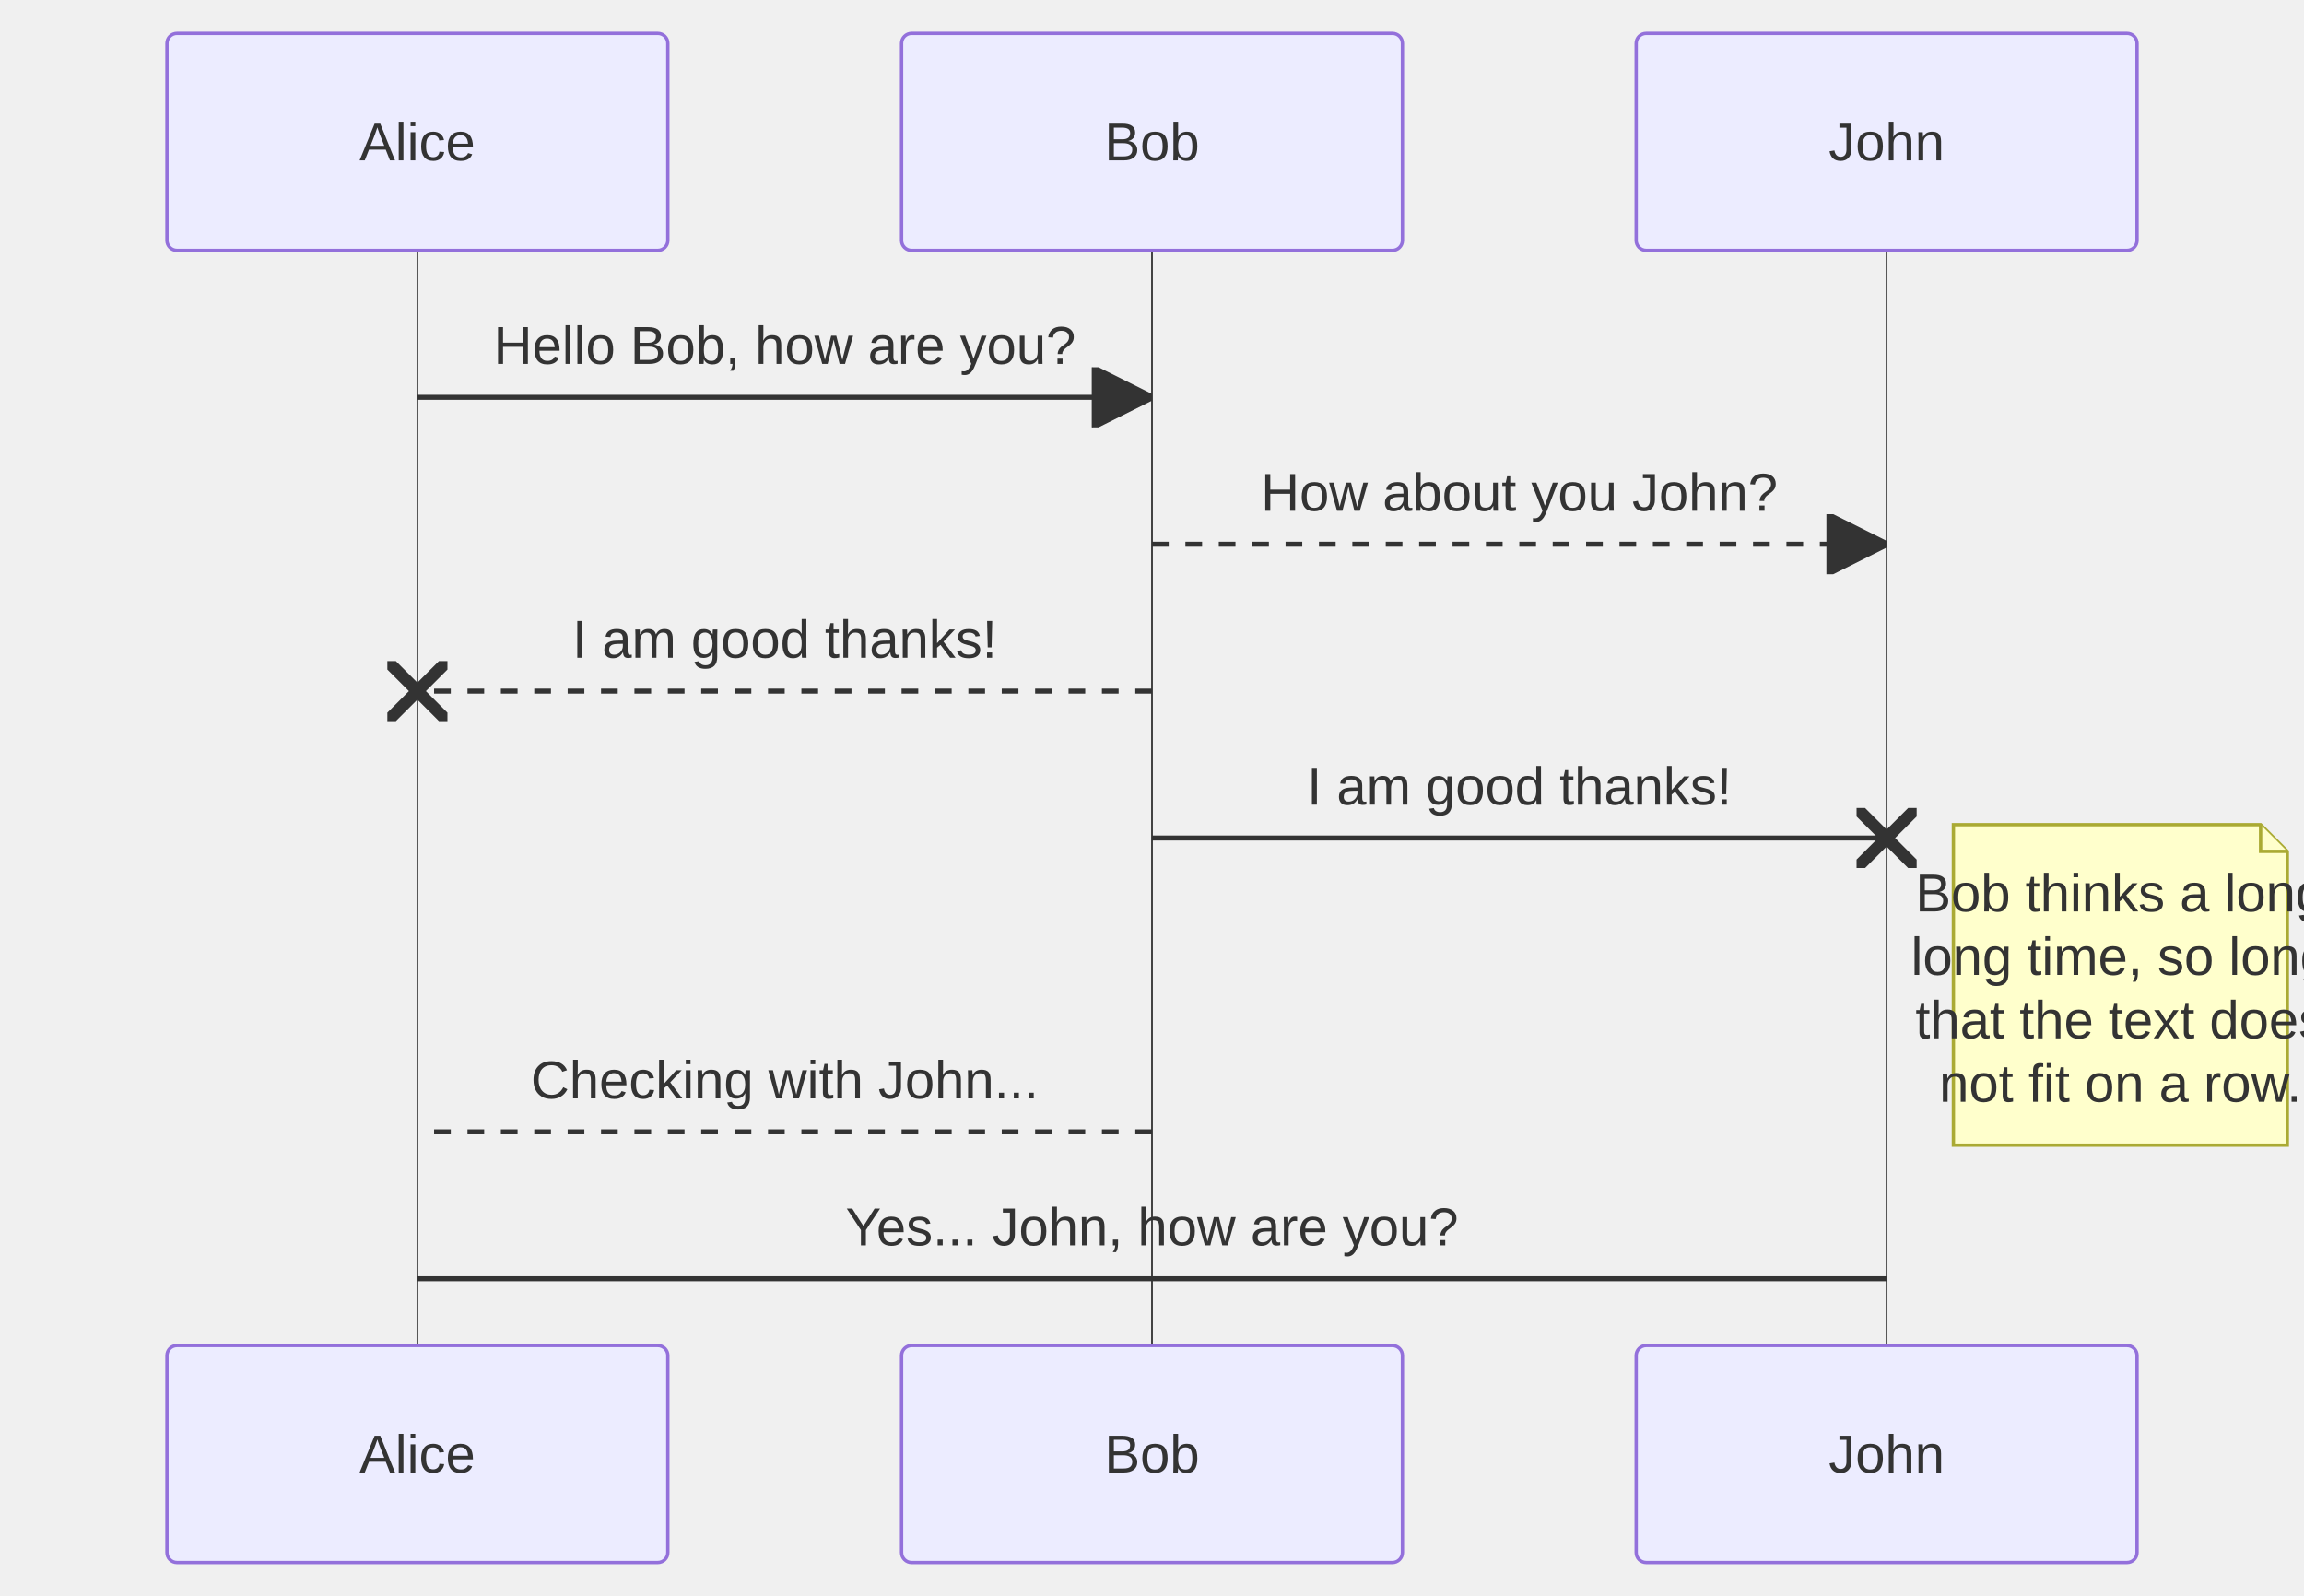
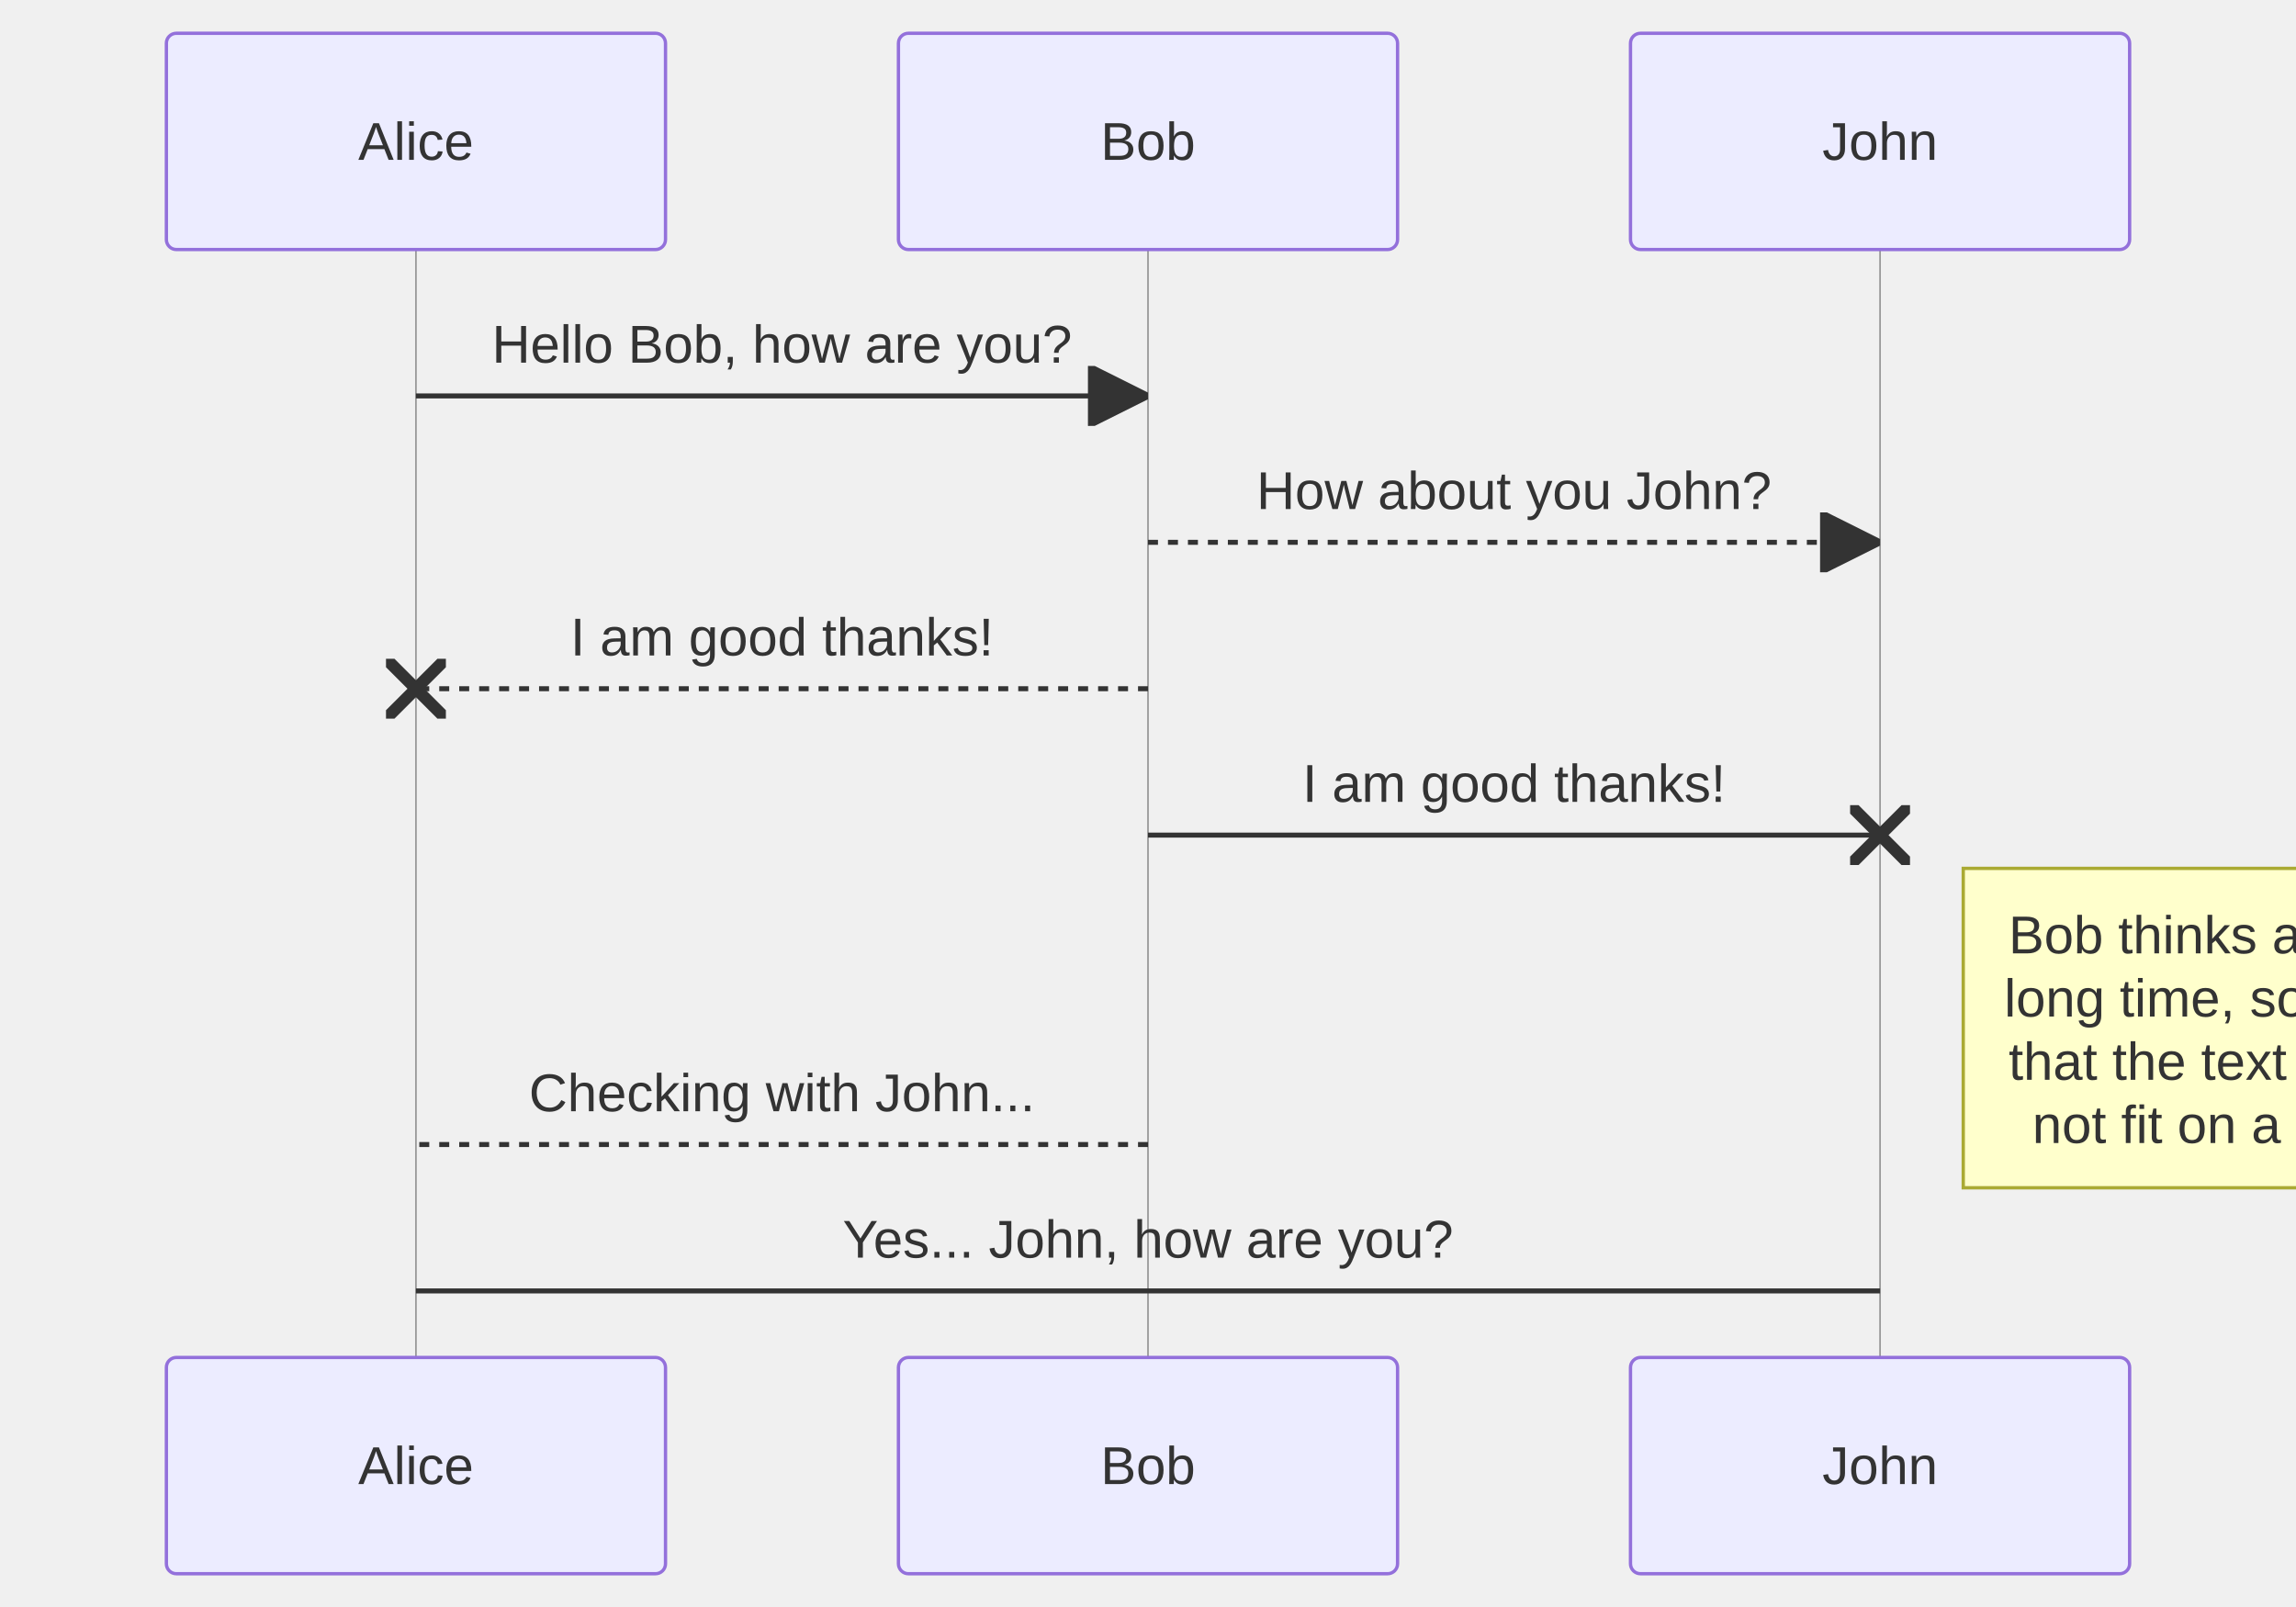
- <svg xmlns="http://www.w3.org/2000/svg" width="690" height="478" viewBox="-50 -10 690 478" class="mermaid">
+ <svg xmlns="http://www.w3.org/2000/svg" width="690" height="483" viewBox="-50 -10 690 483" class="mermaid">
  <style>

.mermaid {
  font-family: trebuchet ms, verdana, arial, sans-serif;
  font-size: 16px;
}

.node rect,
.node polygon,
.node circle,
.node ellipse,
.node path {
  fill: #ECECFF;
  stroke: #9370DB;
  stroke-width: 1px;
}

.node line {
  stroke: #9370DB;
  stroke-width: 1px;
}

.node .label {
  fill: #333333;
}

.node text {
  fill: #333333;
  font-family: trebuchet ms, verdana, arial, sans-serif;
  font-size: 16px;
}

.edge-path {
  fill: none;
  stroke: #333333;
  stroke-width: 1px;
}

.edge-label {
  fill: #333333;
  font-family: trebuchet ms, verdana, arial, sans-serif;
}

.edge-label-bg {
  fill: rgba(232, 232, 232, 0.8);
}

.subgraph {
  fill: #ffffde;
  stroke: #aaaa33;
  stroke-width: 1px;
}

.subgraph-title {
  fill: #333333;
  font-weight: bold;
}

.cluster rect {
  fill: #ffffde;
  stroke: #aaaa33;
  stroke-width: 1px;
  rx: 5px;
  ry: 5px;
}

.cluster-label {
  fill: #333333;
  font-family: trebuchet ms, verdana, arial, sans-serif;
  font-size: 16px;
  font-weight: bold;
}

marker path {
  fill: #333333;
  stroke: #333333;
}


.sequence-title {
  fill: #333333;
}

.actor {
  stroke: #9370DB;
  fill: #ECECFF;
}

.actor-box {
  stroke: #9370DB;
  fill: #ECECFF;
}

/* Actor text - no stroke (avoid outlined appearance) */
text.actor, text.actor &gt; tspan, text.actor-box, text.actor-label {
  fill: #333333;
  stroke: none;
}

.actor-line {
-   stroke: #333333;
+   stroke: #999999;
  stroke-width: 0.5px;
}

.messageLine0 {
  stroke-width: 1.5;
  stroke-dasharray: none;
  stroke: #333333;
}

.messageLine1 {
  stroke-width: 1.5;
  stroke-dasharray: 2, 2;
  stroke: #333333;
}

.message-line {
  stroke: #333333;
}

.messageText {
  fill: #333333;
  stroke: none;
}

.message-label {
  fill: #333333;
  stroke: none;
}

.note {
  stroke: #aaaa33;
  fill: #FFFFCC;
}

.noteText, .noteText &gt; tspan {
  fill: #333333;
  stroke: none;
}

.note-text, .note-text &gt; tspan {
  fill: #333333;
  stroke: none;
}

.activation {
-   fill: #eaeaea;
-   stroke: #333333;
+   fill: #f4f4f4;
+   stroke: #666666;
}

.loopLine {
  stroke: #9370DB;
  fill: none;
  stroke-width: 2px;
  stroke-dasharray: 2, 2;
}

.loopText {
  fill: #333333;
}

.labelBox {
  stroke: #9370DB;
  fill: #ECECFF;
}

.sequence-marker-filled {
  fill: #333333;
  stroke: #333333;
}

.sequence-marker-open {
  fill: none;
  stroke: #333333;
}

.sequence-marker-cross {
  stroke: #333333;
}

.sequence-number {
  fill: #333333;
}

.sequenceNumber-circle {
  fill: #333333;
  stroke: #333333;
}

.sequenceNumber {
  fill: white;
}

  </style>
  <defs>
    <marker id="arrow-filled" viewBox="0 0 10 10" refX="10" refY="5" markerWidth="12" markerHeight="12" orient="auto">
      <path d="M 0 0 L 10 5 L 0 10 z" class="sequence-marker-filled" stroke-width="1" />
    </marker>
    <marker id="arrow-open" viewBox="0 0 10 10" refX="10" refY="5" markerWidth="12" markerHeight="12" orient="auto">
      <path d="M 0 0 L 10 5 L 0 10" class="sequence-marker-open" stroke-width="1" />
    </marker>
    <marker id="arrow-cross" viewBox="0 0 10 10" refX="5" refY="5" markerWidth="12" markerHeight="12" orient="auto">
      <line x1="0" y1="0" x2="10" y2="10" class="sequence-marker-cross" stroke-width="2" />
      <line x1="10" y1="0" x2="0" y2="10" class="sequence-marker-cross" stroke-width="2" />
    </marker>
    <marker id="sequencenumber" refX="15" refY="15" markerWidth="60" markerHeight="40" orient="auto">
      <circle cx="15" cy="15" r="6" class="sequence-number" />
    </marker>
  </defs>
  <g class="root">
    <g class="clusters">
-       <line x1="75" y1="65" x2="75" y2="393" class="actor-line" stroke-width="0.5px" />
-       <line x1="295" y1="65" x2="295" y2="393" class="actor-line" stroke-width="0.5px" />
-       <line x1="515" y1="65" x2="515" y2="393" class="actor-line" stroke-width="0.5px" />
+       <line x1="75" y1="65" x2="75" y2="398" class="actor-line" stroke-width="0.5px" />
+       <line x1="295" y1="65" x2="295" y2="398" class="actor-line" stroke-width="0.5px" />
+       <line x1="515" y1="65" x2="515" y2="398" class="actor-line" stroke-width="0.5px" />
    </g>
    <g class="edgePaths">
      <line x1="75" y1="109" x2="295" y2="109" class="message-line" stroke-width="1.5" marker-end="url(#arrow-filled)" />
-       <line x1="295" y1="153" x2="515" y2="153" class="message-line" marker-end="url(#arrow-filled)" stroke-width="1.5" stroke-dasharray="5,5" />
-       <line x1="295" y1="197" x2="75" y2="197" class="message-line" stroke-dasharray="5,5" stroke-width="1.5" marker-end="url(#arrow-cross)" />
-       <line x1="295" y1="241" x2="515" y2="241" class="message-line" marker-end="url(#arrow-cross)" stroke-width="1.5" />
-       <line x1="295" y1="329" x2="75" y2="329" class="message-line" stroke-dasharray="5,5" stroke-width="1.5" />
-       <line x1="75" y1="373" x2="515" y2="373" class="message-line" stroke-width="1.5" />
+       <line x1="295" y1="153" x2="515" y2="153" class="message-line" stroke-width="1.5" marker-end="url(#arrow-filled)" stroke-dasharray="3,3" />
+       <line x1="295" y1="197" x2="75" y2="197" class="message-line" stroke-width="1.5" stroke-dasharray="3,3" marker-end="url(#arrow-cross)" />
+       <line x1="295" y1="241" x2="515" y2="241" class="message-line" stroke-width="1.5" marker-end="url(#arrow-cross)" />
+       <line x1="295" y1="334" x2="75" y2="334" class="message-line" stroke-width="1.5" stroke-dasharray="3,3" />
+       <line x1="75" y1="378" x2="515" y2="378" class="message-line" stroke-width="1.5" />
    </g>
    <g class="edgeLabels">
-       <text x="185" y="99" class="message-label" font-size="16" text-anchor="middle">Hello Bob, how are you?</text>
-       <text x="405" y="143" class="message-label" font-size="16" text-anchor="middle">How about you John?</text>
-       <text x="185" y="187" class="message-label" text-anchor="middle" font-size="16">I am good thanks!</text>
+       <text x="185" y="99" class="message-label" text-anchor="middle" font-size="16">Hello Bob, how are you?</text>
+       <text x="405" y="143" class="message-label" text-anchor="middle" font-size="16">How about you John?</text>
+       <text x="185" y="187" class="message-label" font-size="16" text-anchor="middle">I am good thanks!</text>
      <text x="405" y="231" class="message-label" font-size="16" text-anchor="middle">I am good thanks!</text>
-       <text x="185" y="319" class="message-label" text-anchor="middle" font-size="16">Checking with John...</text>
-       <text x="295" y="363" class="message-label" text-anchor="middle" font-size="16">Yes... John, how are you?</text>
+       <text x="185" y="324" class="message-label" font-size="16" text-anchor="middle">Checking with John...</text>
+       <text x="295" y="368" class="message-label" text-anchor="middle" font-size="16">Yes... John, how are you?</text>
    </g>
    <g class="nodes">

    </g>
    <g class="actor">
-       <rect x="0" y="0" width="150" height="65" rx="3" ry="3" class="actor actor-box" fill="#eaeaea" stroke="#666" stroke-width="1" />
+       <rect x="0" y="0" width="150" height="65" rx="3" ry="3" class="actor actor-box" stroke="#666" fill="#eaeaea" stroke-width="1" />
      <text x="75" y="32.5" class="actor actor-box" text-anchor="middle" dominant-baseline="central" font-size="16">Alice</text>
    </g>
    <g class="actor">
-       <rect x="220" y="0" width="150" height="65" rx="3" ry="3" class="actor actor-box" fill="#eaeaea" stroke-width="1" stroke="#666" />
-       <text x="295" y="32.5" class="actor actor-box" font-size="16" text-anchor="middle" dominant-baseline="central">Bob</text>
-     </g>
-     <g class="actor">
-       <rect x="440" y="0" width="150" height="65" rx="3" ry="3" class="actor actor-box" stroke="#666" stroke-width="1" fill="#eaeaea" />
-       <text x="515" y="32.5" class="actor actor-box" dominant-baseline="central" text-anchor="middle" font-size="16">John</text>
+       <rect x="220" y="0" width="150" height="65" rx="3" ry="3" class="actor actor-box" stroke="#666" fill="#eaeaea" stroke-width="1" />
+       <text x="295" y="32.5" class="actor actor-box" text-anchor="middle" dominant-baseline="central" font-size="16">Bob</text>
+     </g>
+     <g class="actor">
+       <rect x="440" y="0" width="150" height="65" rx="3" ry="3" class="actor actor-box" stroke-width="1" fill="#eaeaea" stroke="#666" />
+       <text x="515" y="32.5" class="actor actor-box" font-size="16" text-anchor="middle" dominant-baseline="central">John</text>
    </g>
    <g class="note">
-       <path d="M 535 237 L 627 237 L 635 245 L 635 333 L 535 333 Z" class="note note-box" stroke="#666" fill="#EDF2AE" stroke-width="1" />
-       <path d="M 627 237 L 627 245 L 635 245" class="note" stroke-width="1" fill="none" />
-       <text x="585" y="263" class="note-text" font-size="16" text-anchor="middle">Bob thinks a long</text>
-       <text x="585" y="282" class="note-text" font-size="16" text-anchor="middle">long time, so long</text>
-       <text x="585" y="301" class="note-text" font-size="16" text-anchor="middle">that the text does</text>
-       <text x="585" y="320" class="note-text" text-anchor="middle" font-size="16">not fit on a row.</text>
-     </g>
-     <g class="actor">
-       <rect x="0" y="393" width="150" height="65" rx="3" ry="3" class="actor actor-box" stroke="#666" stroke-width="1" fill="#eaeaea" />
-       <text x="75" y="425.5" class="actor actor-box" text-anchor="middle" font-size="16" dominant-baseline="central">Alice</text>
-     </g>
-     <g class="actor">
-       <rect x="220" y="393" width="150" height="65" rx="3" ry="3" class="actor actor-box" stroke="#666" fill="#eaeaea" stroke-width="1" />
-       <text x="295" y="425.5" class="actor actor-box" font-size="16" dominant-baseline="central" text-anchor="middle">Bob</text>
-     </g>
-     <g class="actor">
-       <rect x="440" y="393" width="150" height="65" rx="3" ry="3" class="actor actor-box" stroke-width="1" fill="#eaeaea" stroke="#666" />
-       <text x="515" y="425.5" class="actor actor-box" text-anchor="middle" font-size="16" dominant-baseline="central">John</text>
+       <rect x="540" y="251" width="150" height="96" class="note" fill="#EDF2AE" stroke="#666" />
+       <text x="615" y="256" class="noteText" text-anchor="middle" alignment-baseline="middle" dy="1em" dominant-baseline="middle" font-size="16">Bob thinks a long</text>
+       <text x="615" y="275" class="noteText" text-anchor="middle" font-size="16" alignment-baseline="middle" dominant-baseline="middle" dy="1em">long time, so long</text>
+       <text x="615" y="294" class="noteText" text-anchor="middle" font-size="16" dominant-baseline="middle" dy="1em" alignment-baseline="middle">that the text does</text>
+       <text x="615" y="313" class="noteText" font-size="16" alignment-baseline="middle" dy="1em" dominant-baseline="middle" text-anchor="middle">not fit on a row.</text>
+     </g>
+     <g class="actor">
+       <rect x="0" y="398" width="150" height="65" rx="3" ry="3" class="actor actor-box" stroke-width="1" fill="#eaeaea" stroke="#666" />
+       <text x="75" y="430.5" class="actor actor-box" font-size="16" text-anchor="middle" dominant-baseline="central">Alice</text>
+     </g>
+     <g class="actor">
+       <rect x="220" y="398" width="150" height="65" rx="3" ry="3" class="actor actor-box" fill="#eaeaea" stroke="#666" stroke-width="1" />
+       <text x="295" y="430.5" class="actor actor-box" font-size="16" text-anchor="middle" dominant-baseline="central">Bob</text>
+     </g>
+     <g class="actor">
+       <rect x="440" y="398" width="150" height="65" rx="3" ry="3" class="actor actor-box" stroke-width="1" stroke="#666" fill="#eaeaea" />
+       <text x="515" y="430.5" class="actor actor-box" dominant-baseline="central" text-anchor="middle" font-size="16">John</text>
    </g>
  </g>
</svg>
